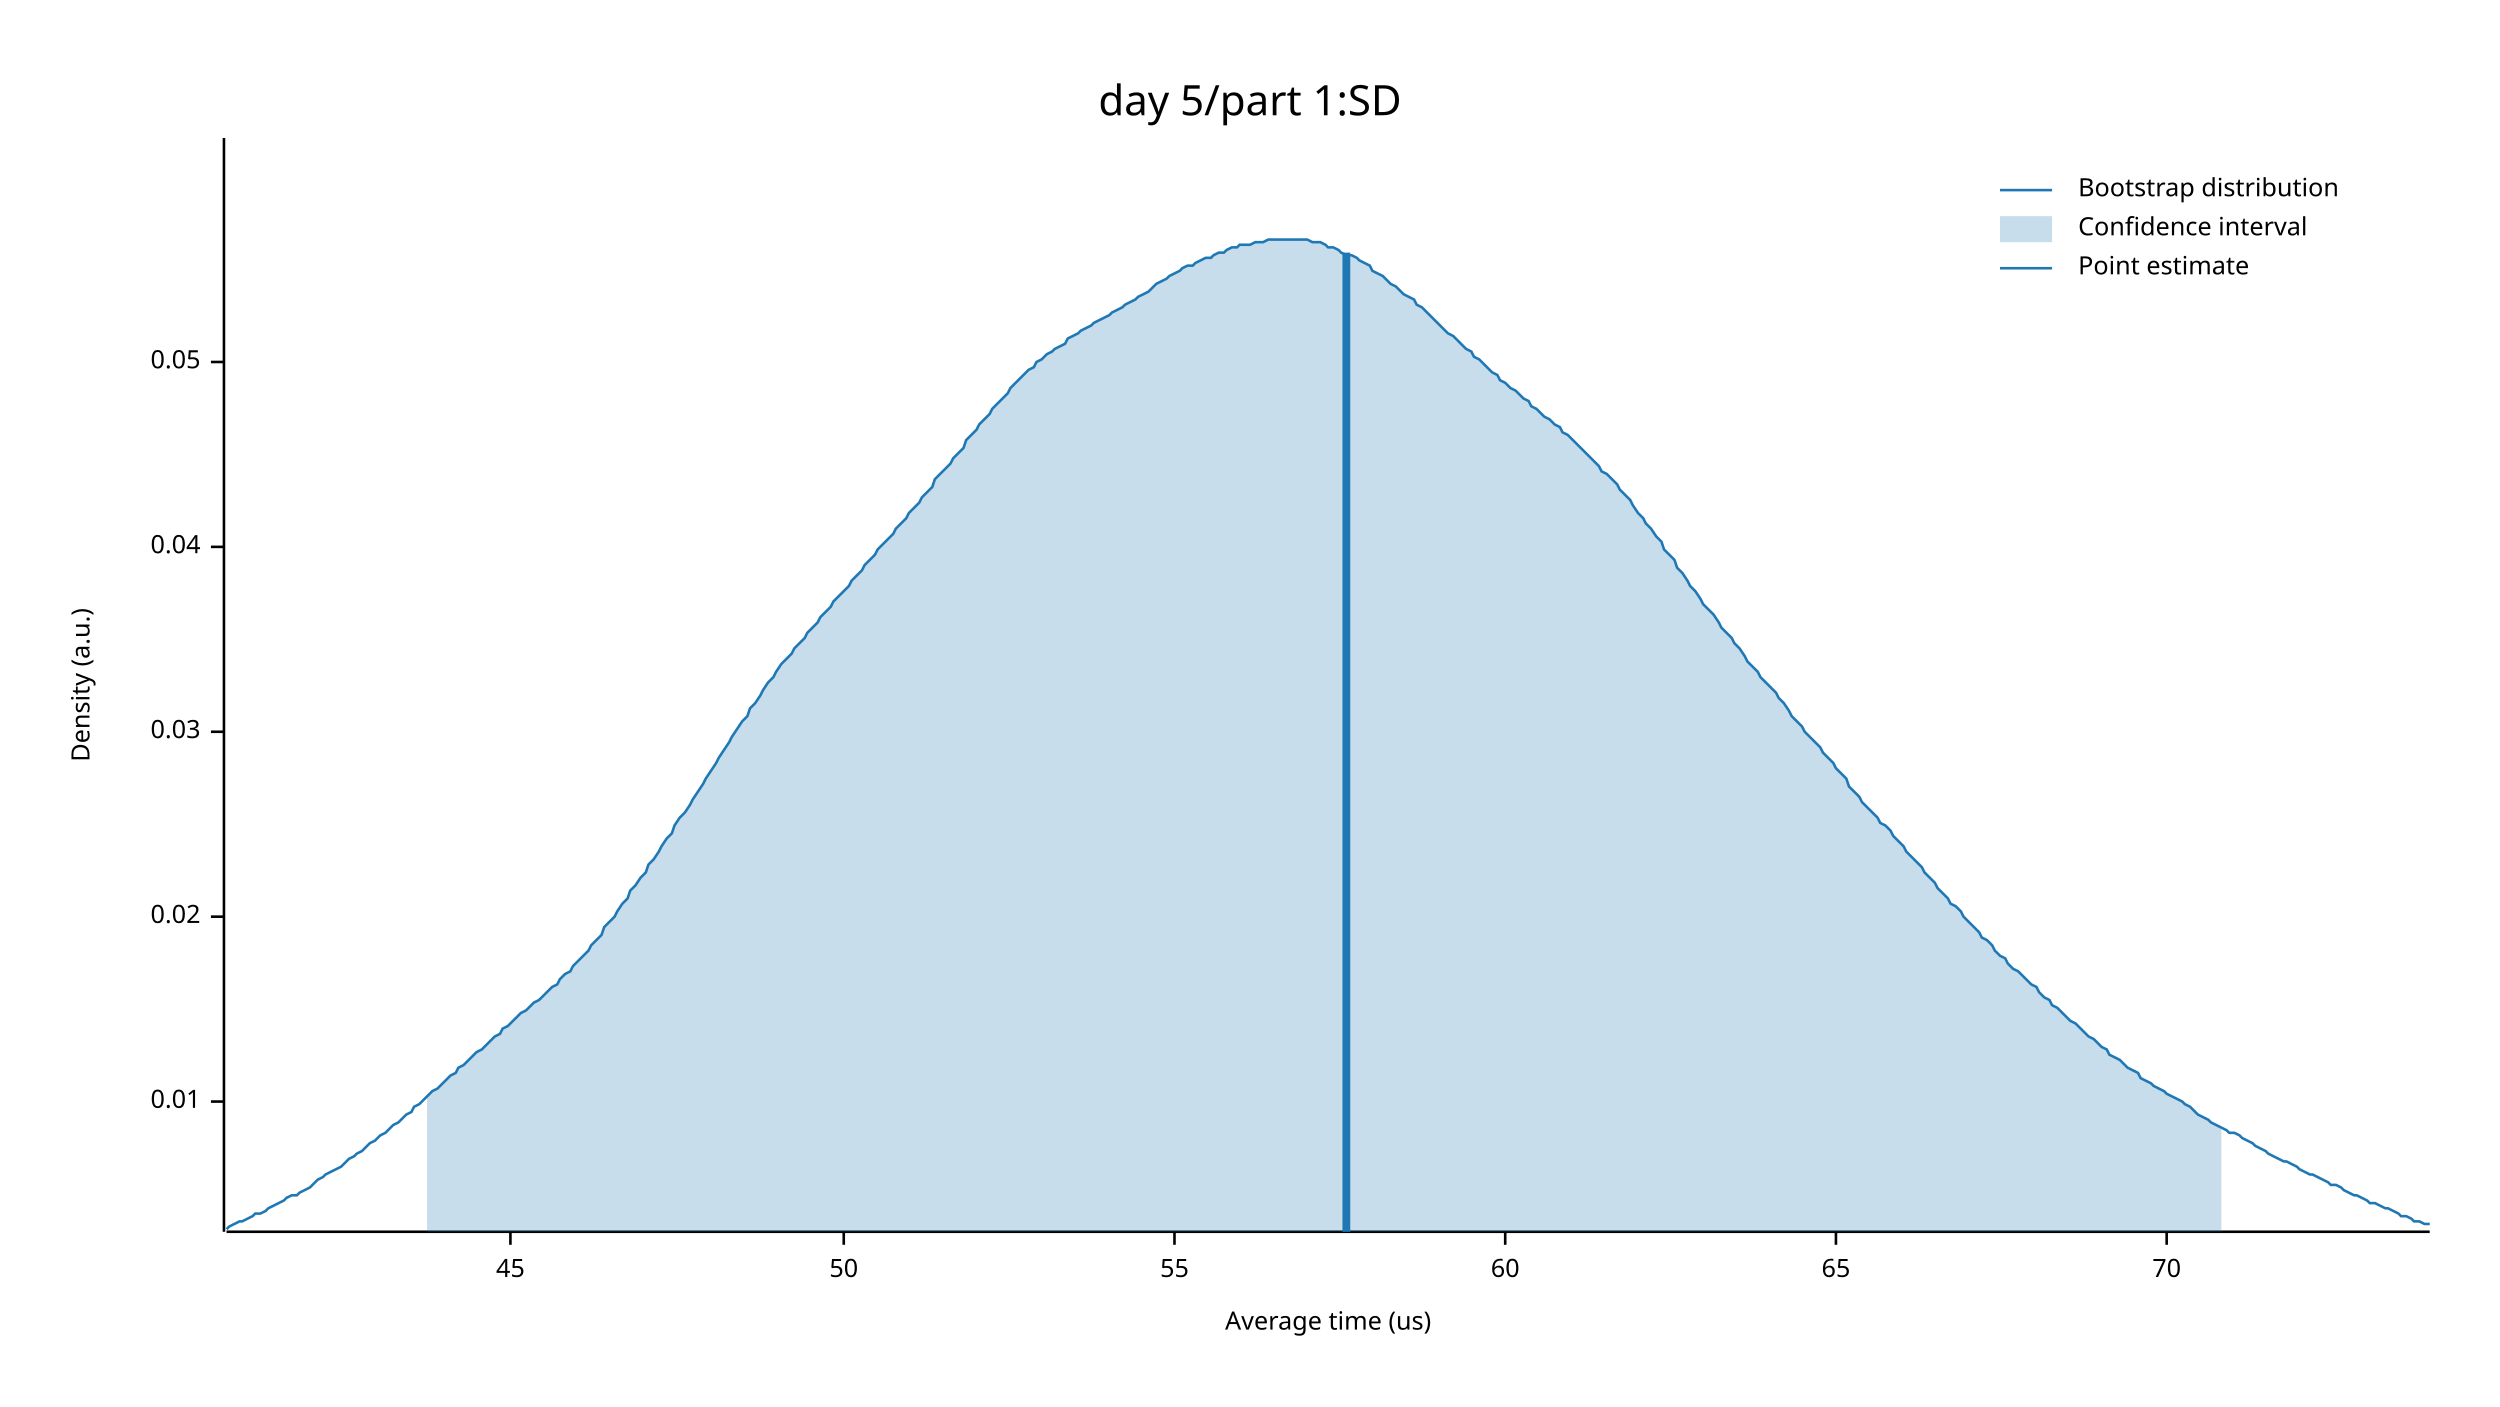
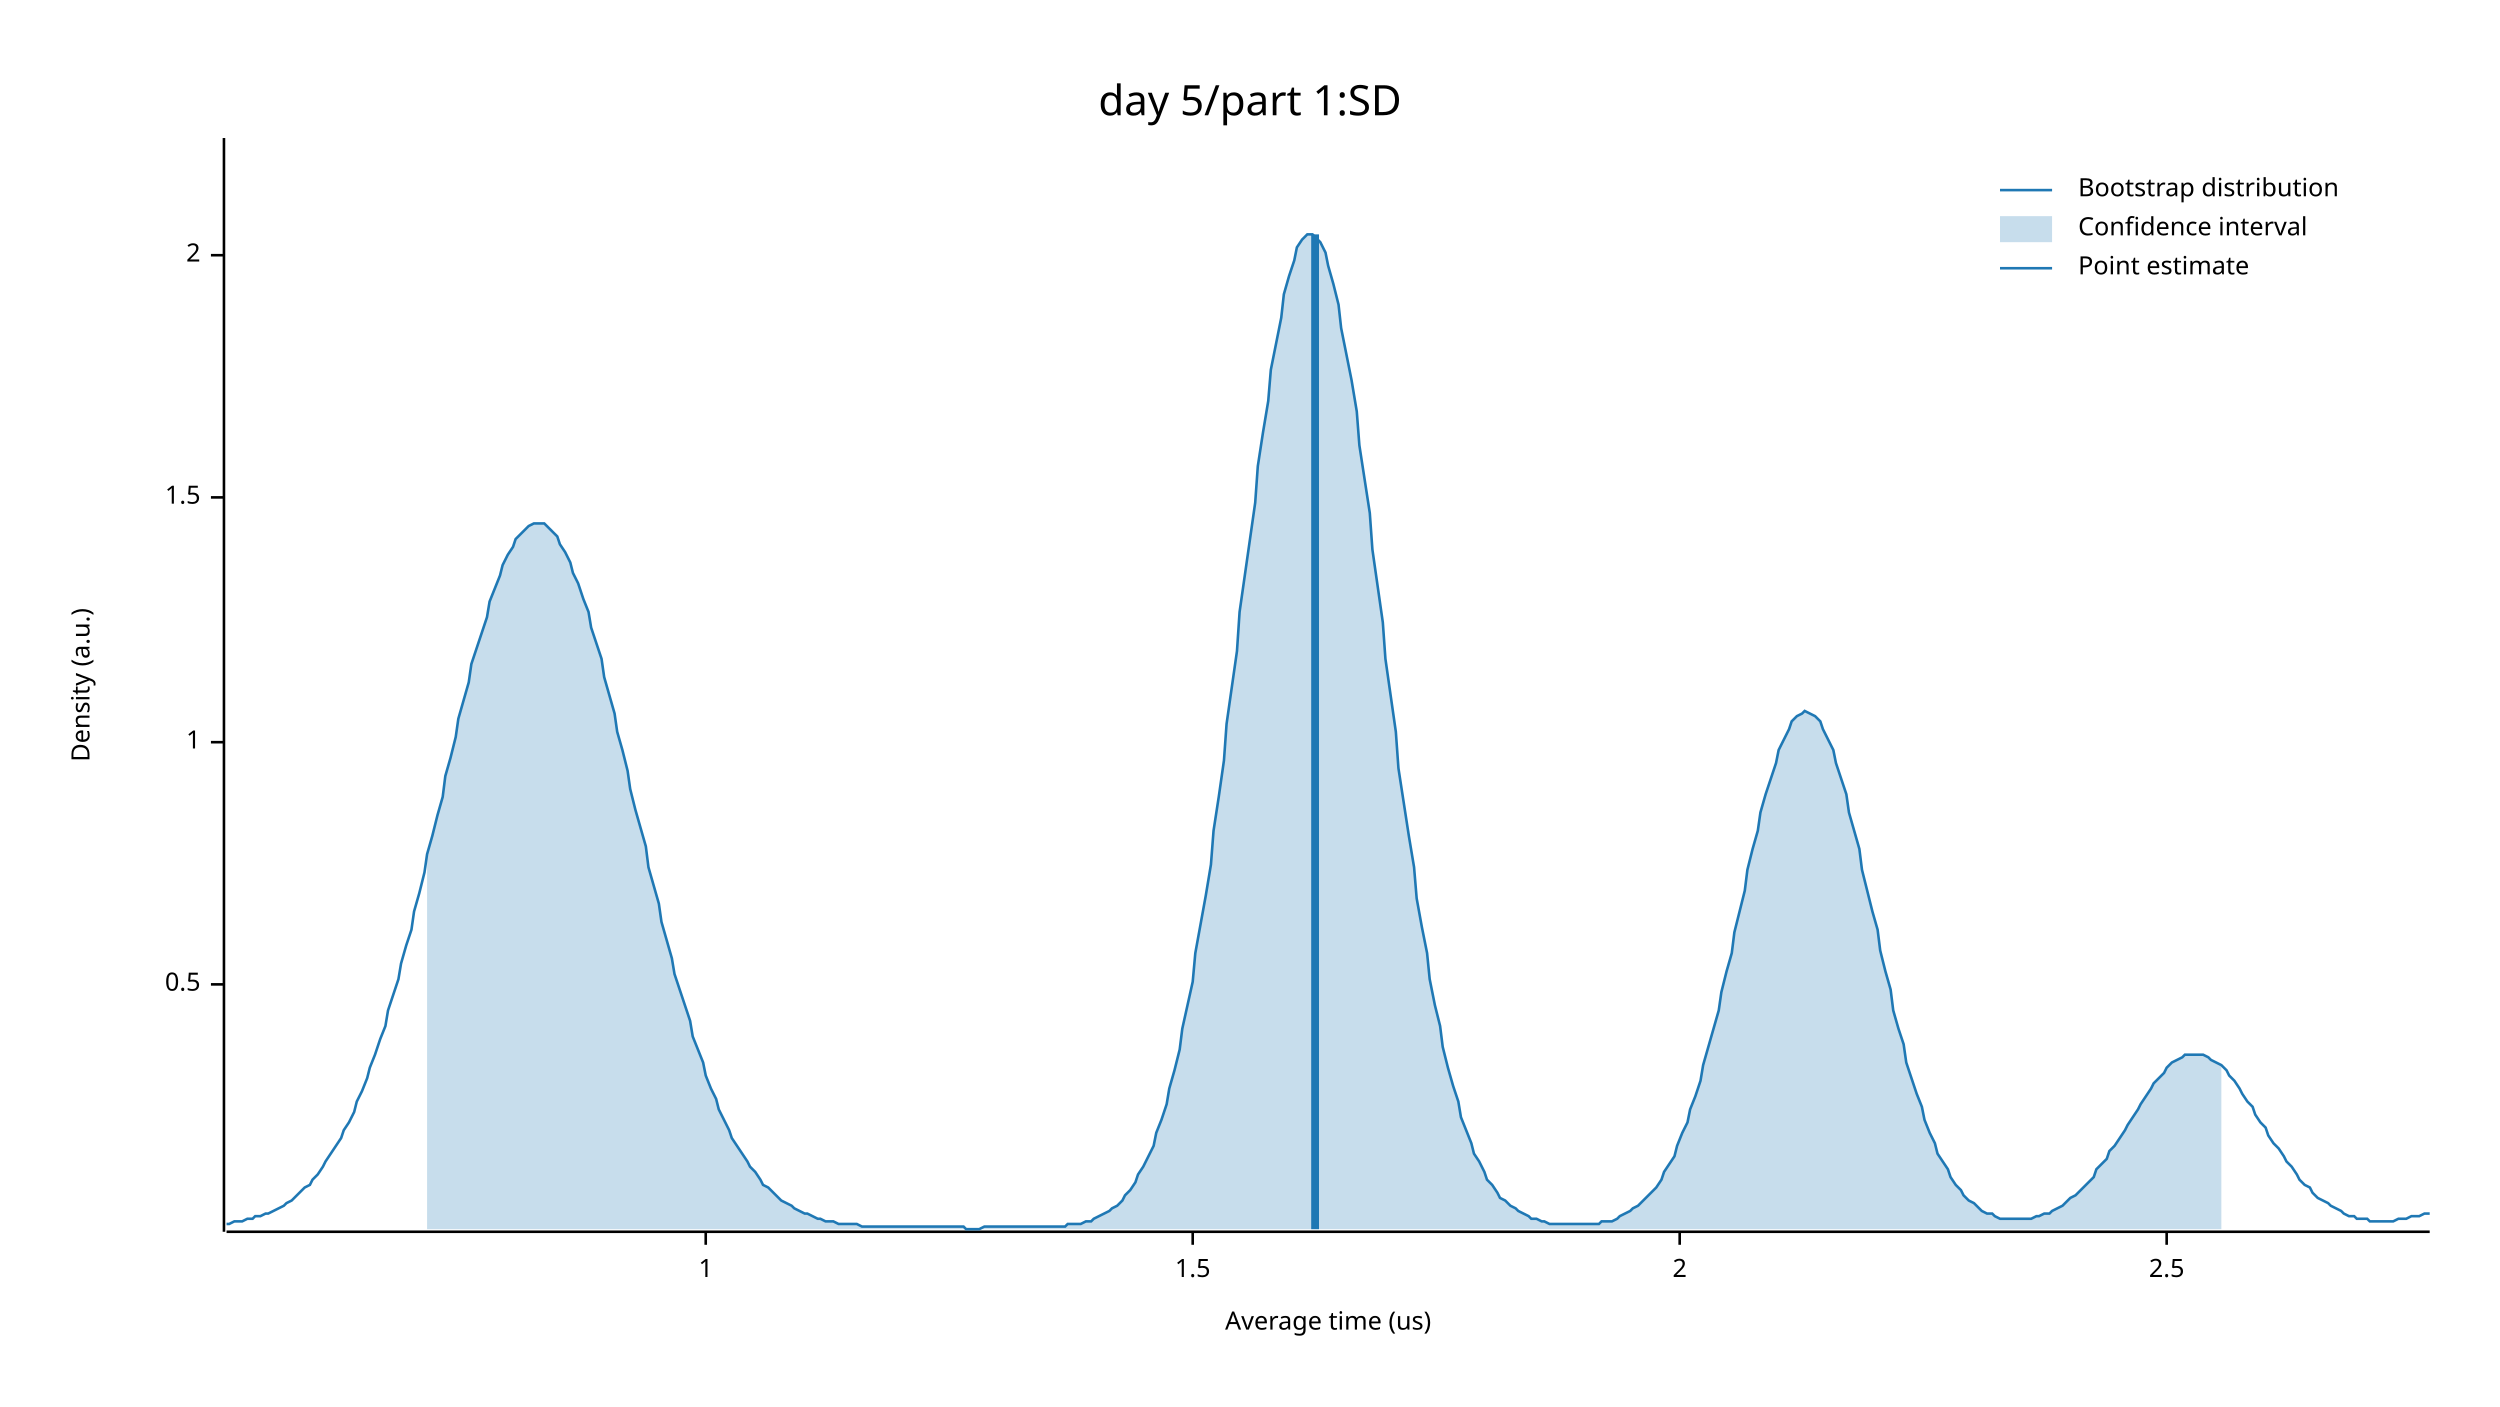
<svg xmlns="http://www.w3.org/2000/svg" width="960" height="540" viewBox="0 0 960 540">
  <text x="480" y="32" dy="0.76em" text-anchor="middle" font-family="sans-serif" font-size="16.129" opacity="1" fill="#000000">
day 5/part 1:SD
</text>
  <text x="27" y="263" dy="0.76em" text-anchor="middle" font-family="sans-serif" font-size="9.677" opacity="1" fill="#000000" transform="rotate(270, 27, 263)">
Density (a.u.)
</text>
  <text x="510" y="513" dy="-0.5ex" text-anchor="middle" font-family="sans-serif" font-size="9.677" opacity="1" fill="#000000">
Average time (us)
</text>
  <polyline fill="none" opacity="1" stroke="#000000" stroke-width="1" points="86,53 86,473 " />
-   <text x="77" y="423" dy="0.5ex" text-anchor="end" font-family="sans-serif" font-size="9.677" opacity="1" fill="#000000">
- 0.01
+   <text x="77" y="378" dy="0.5ex" text-anchor="end" font-family="sans-serif" font-size="9.677" opacity="1" fill="#000000">
+ 0.5
</text>
-   <polyline fill="none" opacity="1" stroke="#000000" stroke-width="1" points="81,423 86,423 " />
-   <text x="77" y="352" dy="0.5ex" text-anchor="end" font-family="sans-serif" font-size="9.677" opacity="1" fill="#000000">
- 0.02
+   <polyline fill="none" opacity="1" stroke="#000000" stroke-width="1" points="81,378 86,378 " />
+   <text x="77" y="285" dy="0.5ex" text-anchor="end" font-family="sans-serif" font-size="9.677" opacity="1" fill="#000000">
+ 1
</text>
-   <polyline fill="none" opacity="1" stroke="#000000" stroke-width="1" points="81,352 86,352 " />
-   <text x="77" y="281" dy="0.5ex" text-anchor="end" font-family="sans-serif" font-size="9.677" opacity="1" fill="#000000">
- 0.03
+   <polyline fill="none" opacity="1" stroke="#000000" stroke-width="1" points="81,285 86,285 " />
+   <text x="77" y="191" dy="0.5ex" text-anchor="end" font-family="sans-serif" font-size="9.677" opacity="1" fill="#000000">
+ 1.5
</text>
-   <polyline fill="none" opacity="1" stroke="#000000" stroke-width="1" points="81,281 86,281 " />
-   <text x="77" y="210" dy="0.5ex" text-anchor="end" font-family="sans-serif" font-size="9.677" opacity="1" fill="#000000">
- 0.04
+   <polyline fill="none" opacity="1" stroke="#000000" stroke-width="1" points="81,191 86,191 " />
+   <text x="77" y="98" dy="0.5ex" text-anchor="end" font-family="sans-serif" font-size="9.677" opacity="1" fill="#000000">
+ 2
</text>
-   <polyline fill="none" opacity="1" stroke="#000000" stroke-width="1" points="81,210 86,210 " />
-   <text x="77" y="139" dy="0.5ex" text-anchor="end" font-family="sans-serif" font-size="9.677" opacity="1" fill="#000000">
- 0.05
+   <polyline fill="none" opacity="1" stroke="#000000" stroke-width="1" points="81,98 86,98 " />
+   <polyline fill="none" opacity="1" stroke="#000000" stroke-width="1" points="87,473 933,473 " />
+   <text x="271" y="483" dy="0.76em" text-anchor="middle" font-family="sans-serif" font-size="9.677" opacity="1" fill="#000000">
+ 1
</text>
-   <polyline fill="none" opacity="1" stroke="#000000" stroke-width="1" points="81,139 86,139 " />
-   <polyline fill="none" opacity="1" stroke="#000000" stroke-width="1" points="87,473 933,473 " />
-   <text x="196" y="483" dy="0.76em" text-anchor="middle" font-family="sans-serif" font-size="9.677" opacity="1" fill="#000000">
- 45
+   <polyline fill="none" opacity="1" stroke="#000000" stroke-width="1" points="271,473 271,478 " />
+   <text x="458" y="483" dy="0.76em" text-anchor="middle" font-family="sans-serif" font-size="9.677" opacity="1" fill="#000000">
+ 1.5
</text>
-   <polyline fill="none" opacity="1" stroke="#000000" stroke-width="1" points="196,473 196,478 " />
-   <text x="324" y="483" dy="0.76em" text-anchor="middle" font-family="sans-serif" font-size="9.677" opacity="1" fill="#000000">
- 50
+   <polyline fill="none" opacity="1" stroke="#000000" stroke-width="1" points="458,473 458,478 " />
+   <text x="645" y="483" dy="0.76em" text-anchor="middle" font-family="sans-serif" font-size="9.677" opacity="1" fill="#000000">
+ 2
</text>
-   <polyline fill="none" opacity="1" stroke="#000000" stroke-width="1" points="324,473 324,478 " />
-   <text x="451" y="483" dy="0.76em" text-anchor="middle" font-family="sans-serif" font-size="9.677" opacity="1" fill="#000000">
- 55
- </text>
-   <polyline fill="none" opacity="1" stroke="#000000" stroke-width="1" points="451,473 451,478 " />
-   <text x="578" y="483" dy="0.76em" text-anchor="middle" font-family="sans-serif" font-size="9.677" opacity="1" fill="#000000">
- 60
- </text>
-   <polyline fill="none" opacity="1" stroke="#000000" stroke-width="1" points="578,473 578,478 " />
-   <text x="705" y="483" dy="0.76em" text-anchor="middle" font-family="sans-serif" font-size="9.677" opacity="1" fill="#000000">
- 65
- </text>
-   <polyline fill="none" opacity="1" stroke="#000000" stroke-width="1" points="705,473 705,478 " />
+   <polyline fill="none" opacity="1" stroke="#000000" stroke-width="1" points="645,473 645,478 " />
  <text x="832" y="483" dy="0.76em" text-anchor="middle" font-family="sans-serif" font-size="9.677" opacity="1" fill="#000000">
- 70
+ 2.5
</text>
  <polyline fill="none" opacity="1" stroke="#000000" stroke-width="1" points="832,473 832,478 " />
-   <polyline fill="none" opacity="1" stroke="#1F78B4" stroke-width="1" points="87,472 88,471 90,470 92,469 93,469 95,468 97,467 98,466 100,466 102,465 103,464 105,463 107,462 109,461 110,460 112,459 114,459 115,458 117,457 119,456 120,455 122,453 124,452 125,451 127,450 129,449 131,448 132,447 134,445 136,444 137,443 139,442 141,440 142,439 144,438 146,436 148,435 149,434 151,432 153,431 154,430 156,428 158,427 159,425 161,424 163,422 164,421 166,419 168,418 170,416 171,415 173,413 175,412 176,410 178,409 180,407 181,406 183,404 185,403 187,401 188,400 190,398 192,397 193,395 195,394 197,392 198,391 200,389 202,388 203,387 205,385 207,384 209,382 210,381 212,379 214,378 215,376 217,374 219,373 220,371 222,369 224,367 226,365 227,363 229,361 231,359 232,356 234,354 236,352 237,350 239,347 241,345 242,342 244,340 246,337 248,335 249,332 251,330 253,327 254,325 256,322 258,320 259,317 261,314 263,312 265,309 266,307 268,304 270,301 271,299 273,296 275,293 276,291 278,288 280,285 281,283 283,280 285,277 287,275 288,272 290,270 292,267 293,265 295,262 297,260 298,258 300,255 302,253 304,251 305,249 307,247 309,245 310,243 312,241 314,239 315,237 317,235 319,233 320,231 322,229 324,227 326,225 327,223 329,221 331,219 332,217 334,215 336,213 337,211 339,209 341,207 343,205 344,203 346,201 348,199 349,197 351,195 353,193 354,191 356,189 358,187 359,184 361,182 363,180 365,178 366,176 368,174 370,172 371,169 373,167 375,165 376,163 378,161 380,159 381,157 383,155 385,153 387,151 388,149 390,147 392,145 393,144 395,142 397,141 398,139 400,138 402,136 404,135 405,134 407,133 409,132 410,130 412,129 414,128 415,127 417,126 419,125 420,124 422,123 424,122 426,121 427,120 429,119 431,118 432,117 434,116 436,115 437,114 439,113 441,112 443,110 444,109 446,108 448,107 449,106 451,105 453,104 454,103 456,102 458,102 459,101 461,100 463,99 465,99 466,98 468,97 470,97 471,96 473,95 475,95 476,94 478,94 480,94 482,93 483,93 485,93 487,92 488,92 490,92 492,92 493,92 495,92 497,92 498,92 500,92 502,92 504,93 505,93 507,93 509,94 510,95 512,95 514,96 515,97 517,98 519,98 521,99 522,100 524,101 526,102 527,104 529,105 531,106 532,107 534,109 536,110 537,111 539,113 541,114 543,115 544,117 546,118 548,120 549,121 551,123 553,125 554,126 556,128 558,129 560,131 561,132 563,134 565,135 566,137 568,138 570,140 571,141 573,143 575,144 576,146 578,147 580,149 582,150 583,151 585,153 587,154 588,156 590,157 592,159 593,160 595,161 597,163 599,164 600,166 602,167 604,169 605,170 607,172 609,174 610,175 612,177 614,179 615,181 617,182 619,184 621,186 622,188 624,190 626,192 627,194 629,197 631,199 632,201 634,203 636,206 638,208 639,211 641,213 643,215 644,218 646,220 648,223 649,225 651,227 653,230 654,232 656,234 658,236 660,239 661,241 663,243 665,245 666,247 668,249 670,252 671,254 673,256 675,258 676,260 678,262 680,264 682,266 683,268 685,270 687,273 688,275 690,277 692,279 693,281 695,283 697,285 699,287 700,289 702,291 704,293 705,295 707,297 709,299 710,302 712,304 714,306 715,308 717,310 719,312 721,314 722,316 724,317 726,319 727,321 729,323 731,325 732,327 734,329 736,331 738,333 739,335 741,337 743,339 744,341 746,343 748,345 749,347 751,348 753,350 754,352 756,354 758,356 760,358 761,360 763,361 765,363 766,365 768,367 770,368 771,370 773,372 775,373 777,375 778,376 780,378 782,379 783,381 785,383 787,384 788,386 790,387 792,389 793,390 795,392 797,393 799,395 800,396 802,398 804,399 805,400 807,402 809,403 810,405 812,406 814,407 816,409 817,410 819,411 821,412 822,414 824,415 826,416 827,417 829,418 831,419 832,420 834,421 836,422 838,423 839,424 841,425 843,427 844,428 846,429 848,430 849,431 851,432 853,433 855,434 856,435 858,435 860,436 861,437 863,438 865,439 866,440 868,441 870,442 871,443 873,444 875,445 877,446 878,446 880,447 882,448 883,449 885,450 887,451 888,451 890,452 892,453 894,454 895,455 897,455 899,456 900,457 902,458 904,459 905,459 907,460 909,461 910,462 912,462 914,463 916,464 917,464 919,465 921,466 922,467 924,467 926,468 927,469 929,469 931,470 933,470 " />
-   <polygon opacity="0.25" fill="#1F78B4" points="164,421 166,419 168,418 170,416 171,415 173,413 175,412 176,410 178,409 180,407 181,406 183,404 185,403 187,401 188,400 190,398 192,397 193,395 195,394 197,392 198,391 200,389 202,388 203,387 205,385 207,384 209,382 210,381 212,379 214,378 215,376 217,374 219,373 220,371 222,369 224,367 226,365 227,363 229,361 231,359 232,356 234,354 236,352 237,350 239,347 241,345 242,342 244,340 246,337 248,335 249,332 251,330 253,327 254,325 256,322 258,320 259,317 261,314 263,312 265,309 266,307 268,304 270,301 271,299 273,296 275,293 276,291 278,288 280,285 281,283 283,280 285,277 287,275 288,272 290,270 292,267 293,265 295,262 297,260 298,258 300,255 302,253 304,251 305,249 307,247 309,245 310,243 312,241 314,239 315,237 317,235 319,233 320,231 322,229 324,227 326,225 327,223 329,221 331,219 332,217 334,215 336,213 337,211 339,209 341,207 343,205 344,203 346,201 348,199 349,197 351,195 353,193 354,191 356,189 358,187 359,184 361,182 363,180 365,178 366,176 368,174 370,172 371,169 373,167 375,165 376,163 378,161 380,159 381,157 383,155 385,153 387,151 388,149 390,147 392,145 393,144 395,142 397,141 398,139 400,138 402,136 404,135 405,134 407,133 409,132 410,130 412,129 414,128 415,127 417,126 419,125 420,124 422,123 424,122 426,121 427,120 429,119 431,118 432,117 434,116 436,115 437,114 439,113 441,112 443,110 444,109 446,108 448,107 449,106 451,105 453,104 454,103 456,102 458,102 459,101 461,100 463,99 465,99 466,98 468,97 470,97 471,96 473,95 475,95 476,94 478,94 480,94 482,93 483,93 485,93 487,92 488,92 490,92 492,92 493,92 495,92 497,92 498,92 500,92 502,92 504,93 505,93 507,93 509,94 510,95 512,95 514,96 515,97 517,98 519,98 521,99 522,100 524,101 526,102 527,104 529,105 531,106 532,107 534,109 536,110 537,111 539,113 541,114 543,115 544,117 546,118 548,120 549,121 551,123 553,125 554,126 556,128 558,129 560,131 561,132 563,134 565,135 566,137 568,138 570,140 571,141 573,143 575,144 576,146 578,147 580,149 582,150 583,151 585,153 587,154 588,156 590,157 592,159 593,160 595,161 597,163 599,164 600,166 602,167 604,169 605,170 607,172 609,174 610,175 612,177 614,179 615,181 617,182 619,184 621,186 622,188 624,190 626,192 627,194 629,197 631,199 632,201 634,203 636,206 638,208 639,211 641,213 643,215 644,218 646,220 648,223 649,225 651,227 653,230 654,232 656,234 658,236 660,239 661,241 663,243 665,245 666,247 668,249 670,252 671,254 673,256 675,258 676,260 678,262 680,264 682,266 683,268 685,270 687,273 688,275 690,277 692,279 693,281 695,283 697,285 699,287 700,289 702,291 704,293 705,295 707,297 709,299 710,302 712,304 714,306 715,308 717,310 719,312 721,314 722,316 724,317 726,319 727,321 729,323 731,325 732,327 734,329 736,331 738,333 739,335 741,337 743,339 744,341 746,343 748,345 749,347 751,348 753,350 754,352 756,354 758,356 760,358 761,360 763,361 765,363 766,365 768,367 770,368 771,370 773,372 775,373 777,375 778,376 780,378 782,379 783,381 785,383 787,384 788,386 790,387 792,389 793,390 795,392 797,393 799,395 800,396 802,398 804,399 805,400 807,402 809,403 810,405 812,406 814,407 816,409 817,410 819,411 821,412 822,414 824,415 826,416 827,417 829,418 831,419 832,420 834,421 836,422 838,423 839,424 841,425 843,427 844,428 846,429 848,430 849,431 851,432 853,433 853,473 164,473 " />
-   <polyline fill="none" opacity="1" stroke="#1F78B4" stroke-width="3" points="517,473 517,97 " />
+   <polyline fill="none" opacity="1" stroke="#1F78B4" stroke-width="1" points="87,470 88,470 90,469 92,469 93,469 95,468 97,468 98,467 100,467 102,466 103,466 105,465 107,464 109,463 110,462 112,461 114,459 115,458 117,456 119,455 120,453 122,451 124,448 125,446 127,443 129,440 131,437 132,434 134,431 136,427 137,423 139,419 141,414 142,410 144,405 146,399 148,394 149,388 151,382 153,376 154,370 156,363 158,357 159,350 161,343 163,335 164,328 166,321 168,313 170,306 171,298 173,291 175,283 176,276 178,269 180,262 181,255 183,249 185,243 187,237 188,231 190,226 192,221 193,217 195,213 197,210 198,207 200,205 202,203 203,202 205,201 207,201 209,201 210,202 212,204 214,206 215,209 217,212 219,216 220,220 222,224 224,230 226,235 227,241 229,247 231,253 232,260 234,267 236,274 237,281 239,288 241,296 242,303 244,311 246,318 248,325 249,333 251,340 253,347 254,354 256,361 258,368 259,374 261,380 263,386 265,392 266,398 268,403 270,408 271,413 273,418 275,422 276,426 278,430 280,434 281,437 283,440 285,443 287,446 288,448 290,450 292,453 293,455 295,456 297,458 298,459 300,461 302,462 304,463 305,464 307,465 309,466 310,466 312,467 314,468 315,468 317,469 319,469 320,469 322,470 324,470 326,470 327,470 329,470 331,471 332,471 334,471 336,471 337,471 339,471 341,471 343,471 344,471 346,471 348,471 349,471 351,471 353,471 354,471 356,471 358,471 359,471 361,471 363,471 365,471 366,471 368,471 370,471 371,472 373,472 375,472 376,472 378,471 380,471 381,471 383,471 385,471 387,471 388,471 390,471 392,471 393,471 395,471 397,471 398,471 400,471 402,471 404,471 405,471 407,471 409,471 410,470 412,470 414,470 415,470 417,469 419,469 420,468 422,467 424,466 426,465 427,464 429,463 431,461 432,459 434,457 436,454 437,451 439,448 441,444 443,440 444,435 446,430 448,424 449,418 451,411 453,403 454,395 456,386 458,377 459,366 461,355 463,344 465,332 466,319 468,306 470,292 471,278 473,264 475,250 476,235 478,221 480,207 482,193 483,179 485,166 487,154 488,142 490,132 492,122 493,113 495,106 497,100 498,95 500,92 502,90 504,90 505,91 507,93 509,97 510,102 512,109 514,117 515,126 517,136 519,146 521,158 522,171 524,184 526,197 527,211 529,225 531,239 532,253 534,267 536,281 537,295 539,308 541,321 543,333 544,345 546,356 548,366 549,376 551,386 553,394 554,402 556,410 558,417 560,423 561,429 563,434 565,439 566,443 568,446 570,450 571,453 573,455 575,458 576,460 578,461 580,463 582,464 583,465 585,466 587,467 588,468 590,468 592,469 593,469 595,470 597,470 599,470 600,470 602,470 604,470 605,470 607,470 609,470 610,470 612,470 614,470 615,469 617,469 619,469 621,468 622,467 624,466 626,465 627,464 629,463 631,461 632,460 634,458 636,456 638,453 639,450 641,447 643,444 644,440 646,435 648,431 649,426 651,421 653,415 654,409 656,402 658,395 660,388 661,381 663,373 665,366 666,358 668,350 670,342 671,334 673,326 675,319 676,312 678,305 680,299 682,293 683,288 685,284 687,280 688,277 690,275 692,274 693,273 695,274 697,275 699,277 700,280 702,284 704,288 705,293 707,299 709,305 710,312 712,319 714,326 715,334 717,342 719,350 721,357 722,365 724,373 726,380 727,388 729,395 731,401 732,408 734,414 736,420 738,425 739,430 741,435 743,439 744,443 746,446 748,449 749,452 751,455 753,457 754,459 756,461 758,462 760,464 761,465 763,466 765,466 766,467 768,468 770,468 771,468 773,468 775,468 777,468 778,468 780,468 782,467 783,467 785,466 787,466 788,465 790,464 792,463 793,462 795,460 797,459 799,457 800,456 802,454 804,452 805,449 807,447 809,445 810,442 812,440 814,437 816,434 817,432 819,429 821,426 822,424 824,421 826,418 827,416 829,414 831,412 832,410 834,408 836,407 838,406 839,405 841,405 843,405 844,405 846,405 848,406 849,407 851,408 853,409 855,411 856,413 858,415 860,418 861,420 863,423 865,425 866,428 868,431 870,433 871,436 873,439 875,441 877,444 878,446 880,448 882,451 883,453 885,455 887,456 888,458 890,460 892,461 894,462 895,463 897,464 899,465 900,466 902,467 904,467 905,468 907,468 909,468 910,469 912,469 914,469 916,469 917,469 919,469 921,468 922,468 924,468 926,467 927,467 929,467 931,466 933,466 " />
+   <polygon opacity="0.25" fill="#1F78B4" points="164,328 166,321 168,313 170,306 171,298 173,291 175,283 176,276 178,269 180,262 181,255 183,249 185,243 187,237 188,231 190,226 192,221 193,217 195,213 197,210 198,207 200,205 202,203 203,202 205,201 207,201 209,201 210,202 212,204 214,206 215,209 217,212 219,216 220,220 222,224 224,230 226,235 227,241 229,247 231,253 232,260 234,267 236,274 237,281 239,288 241,296 242,303 244,311 246,318 248,325 249,333 251,340 253,347 254,354 256,361 258,368 259,374 261,380 263,386 265,392 266,398 268,403 270,408 271,413 273,418 275,422 276,426 278,430 280,434 281,437 283,440 285,443 287,446 288,448 290,450 292,453 293,455 295,456 297,458 298,459 300,461 302,462 304,463 305,464 307,465 309,466 310,466 312,467 314,468 315,468 317,469 319,469 320,469 322,470 324,470 326,470 327,470 329,470 331,471 332,471 334,471 336,471 337,471 339,471 341,471 343,471 344,471 346,471 348,471 349,471 351,471 353,471 354,471 356,471 358,471 359,471 361,471 363,471 365,471 366,471 368,471 370,471 371,472 373,472 375,472 376,472 378,471 380,471 381,471 383,471 385,471 387,471 388,471 390,471 392,471 393,471 395,471 397,471 398,471 400,471 402,471 404,471 405,471 407,471 409,471 410,470 412,470 414,470 415,470 417,469 419,469 420,468 422,467 424,466 426,465 427,464 429,463 431,461 432,459 434,457 436,454 437,451 439,448 441,444 443,440 444,435 446,430 448,424 449,418 451,411 453,403 454,395 456,386 458,377 459,366 461,355 463,344 465,332 466,319 468,306 470,292 471,278 473,264 475,250 476,235 478,221 480,207 482,193 483,179 485,166 487,154 488,142 490,132 492,122 493,113 495,106 497,100 498,95 500,92 502,90 504,90 505,91 507,93 509,97 510,102 512,109 514,117 515,126 517,136 519,146 521,158 522,171 524,184 526,197 527,211 529,225 531,239 532,253 534,267 536,281 537,295 539,308 541,321 543,333 544,345 546,356 548,366 549,376 551,386 553,394 554,402 556,410 558,417 560,423 561,429 563,434 565,439 566,443 568,446 570,450 571,453 573,455 575,458 576,460 578,461 580,463 582,464 583,465 585,466 587,467 588,468 590,468 592,469 593,469 595,470 597,470 599,470 600,470 602,470 604,470 605,470 607,470 609,470 610,470 612,470 614,470 615,469 617,469 619,469 621,468 622,467 624,466 626,465 627,464 629,463 631,461 632,460 634,458 636,456 638,453 639,450 641,447 643,444 644,440 646,435 648,431 649,426 651,421 653,415 654,409 656,402 658,395 660,388 661,381 663,373 665,366 666,358 668,350 670,342 671,334 673,326 675,319 676,312 678,305 680,299 682,293 683,288 685,284 687,280 688,277 690,275 692,274 693,273 695,274 697,275 699,277 700,280 702,284 704,288 705,293 707,299 709,305 710,312 712,319 714,326 715,334 717,342 719,350 721,357 722,365 724,373 726,380 727,388 729,395 731,401 732,408 734,414 736,420 738,425 739,430 741,435 743,439 744,443 746,446 748,449 749,452 751,455 753,457 754,459 756,461 758,462 760,464 761,465 763,466 765,466 766,467 768,468 770,468 771,468 773,468 775,468 777,468 778,468 780,468 782,467 783,467 785,466 787,466 788,465 790,464 792,463 793,462 795,460 797,459 799,457 800,456 802,454 804,452 805,449 807,447 809,445 810,442 812,440 814,437 816,434 817,432 819,429 821,426 822,424 824,421 826,418 827,416 829,414 831,412 832,410 834,408 836,407 838,406 839,405 841,405 843,405 844,405 846,405 848,406 849,407 851,408 853,409 853,472 164,472 " />
+   <polyline fill="none" opacity="1" stroke="#1F78B4" stroke-width="3" points="505,472 505,90 " />
  <text x="798" y="68" dy="0.76em" text-anchor="start" font-family="sans-serif" font-size="9.677" opacity="1" fill="#000000">
Bootstrap distribution
</text>
  <text x="798" y="83" dy="0.76em" text-anchor="start" font-family="sans-serif" font-size="9.677" opacity="1" fill="#000000">
Confidence interval
</text>
  <text x="798" y="98" dy="0.76em" text-anchor="start" font-family="sans-serif" font-size="9.677" opacity="1" fill="#000000">
Point estimate
</text>
  <polyline fill="none" opacity="1" stroke="#1F78B4" stroke-width="1" points="768,73 788,73 " />
  <rect x="768" y="83" width="20" height="10" opacity="0.25" fill="#1F78B4" stroke="none" />
  <polyline fill="none" opacity="1" stroke="#1F78B4" stroke-width="1" points="768,103 788,103 " />
</svg>
